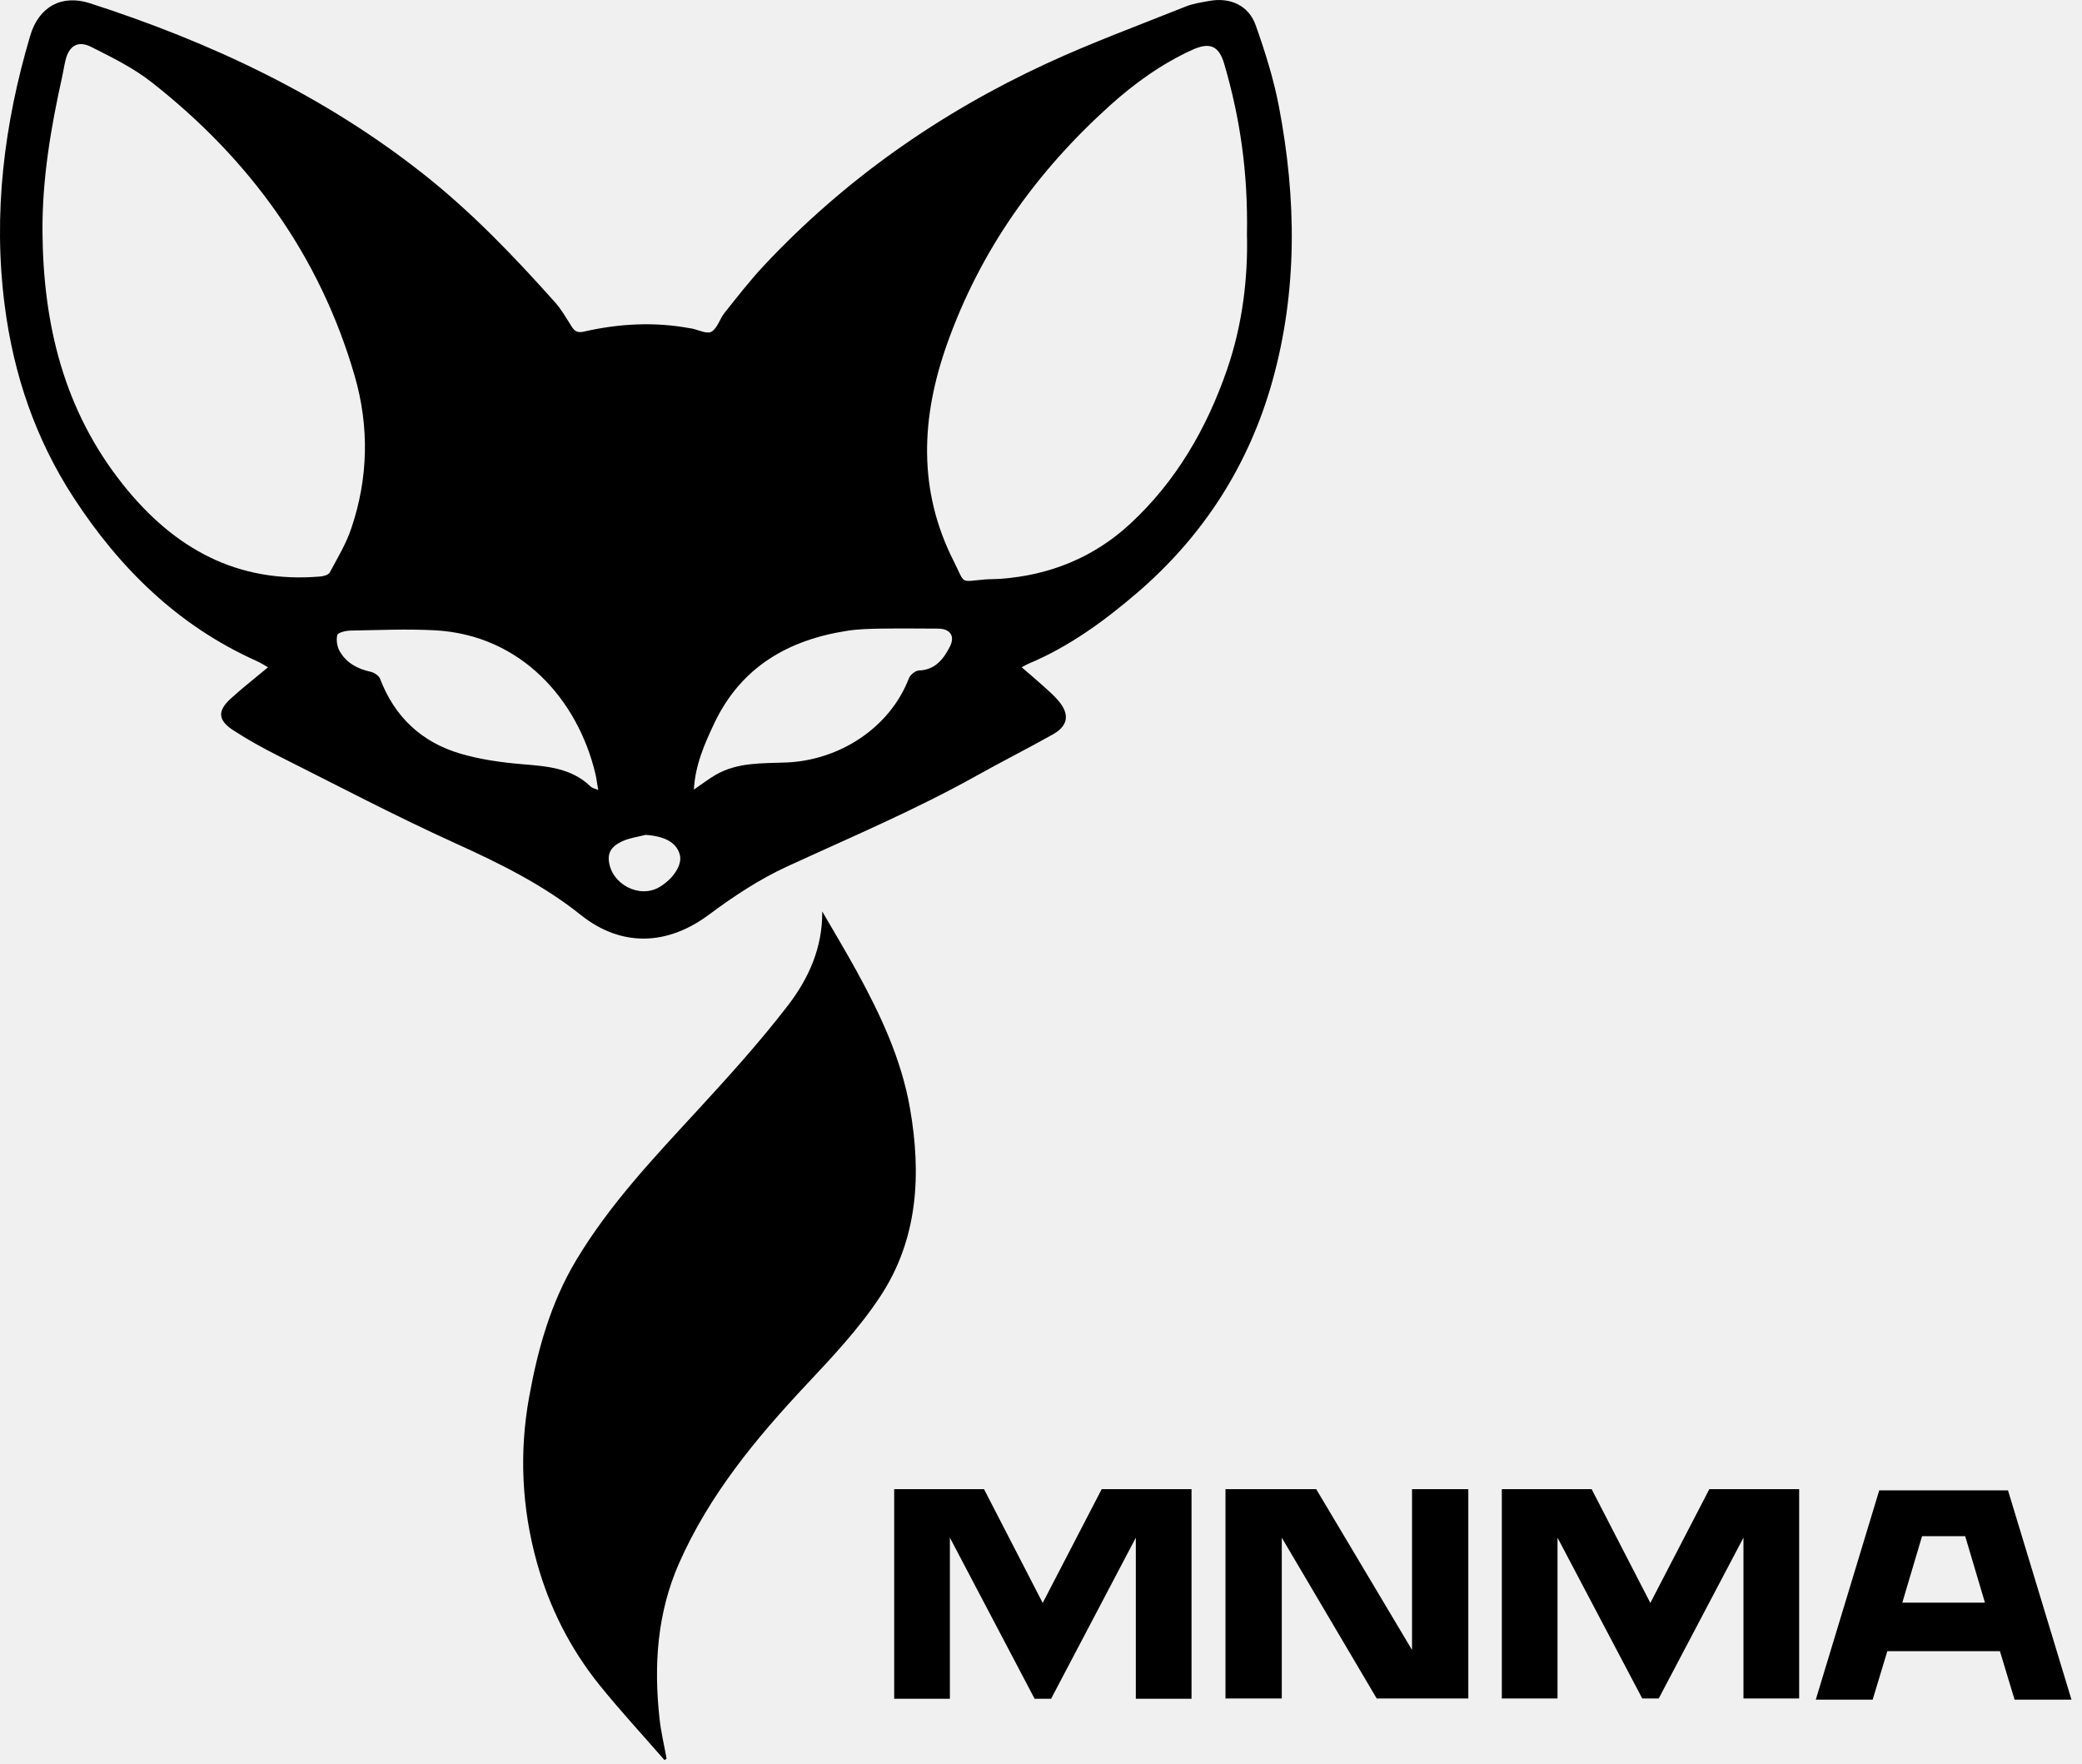
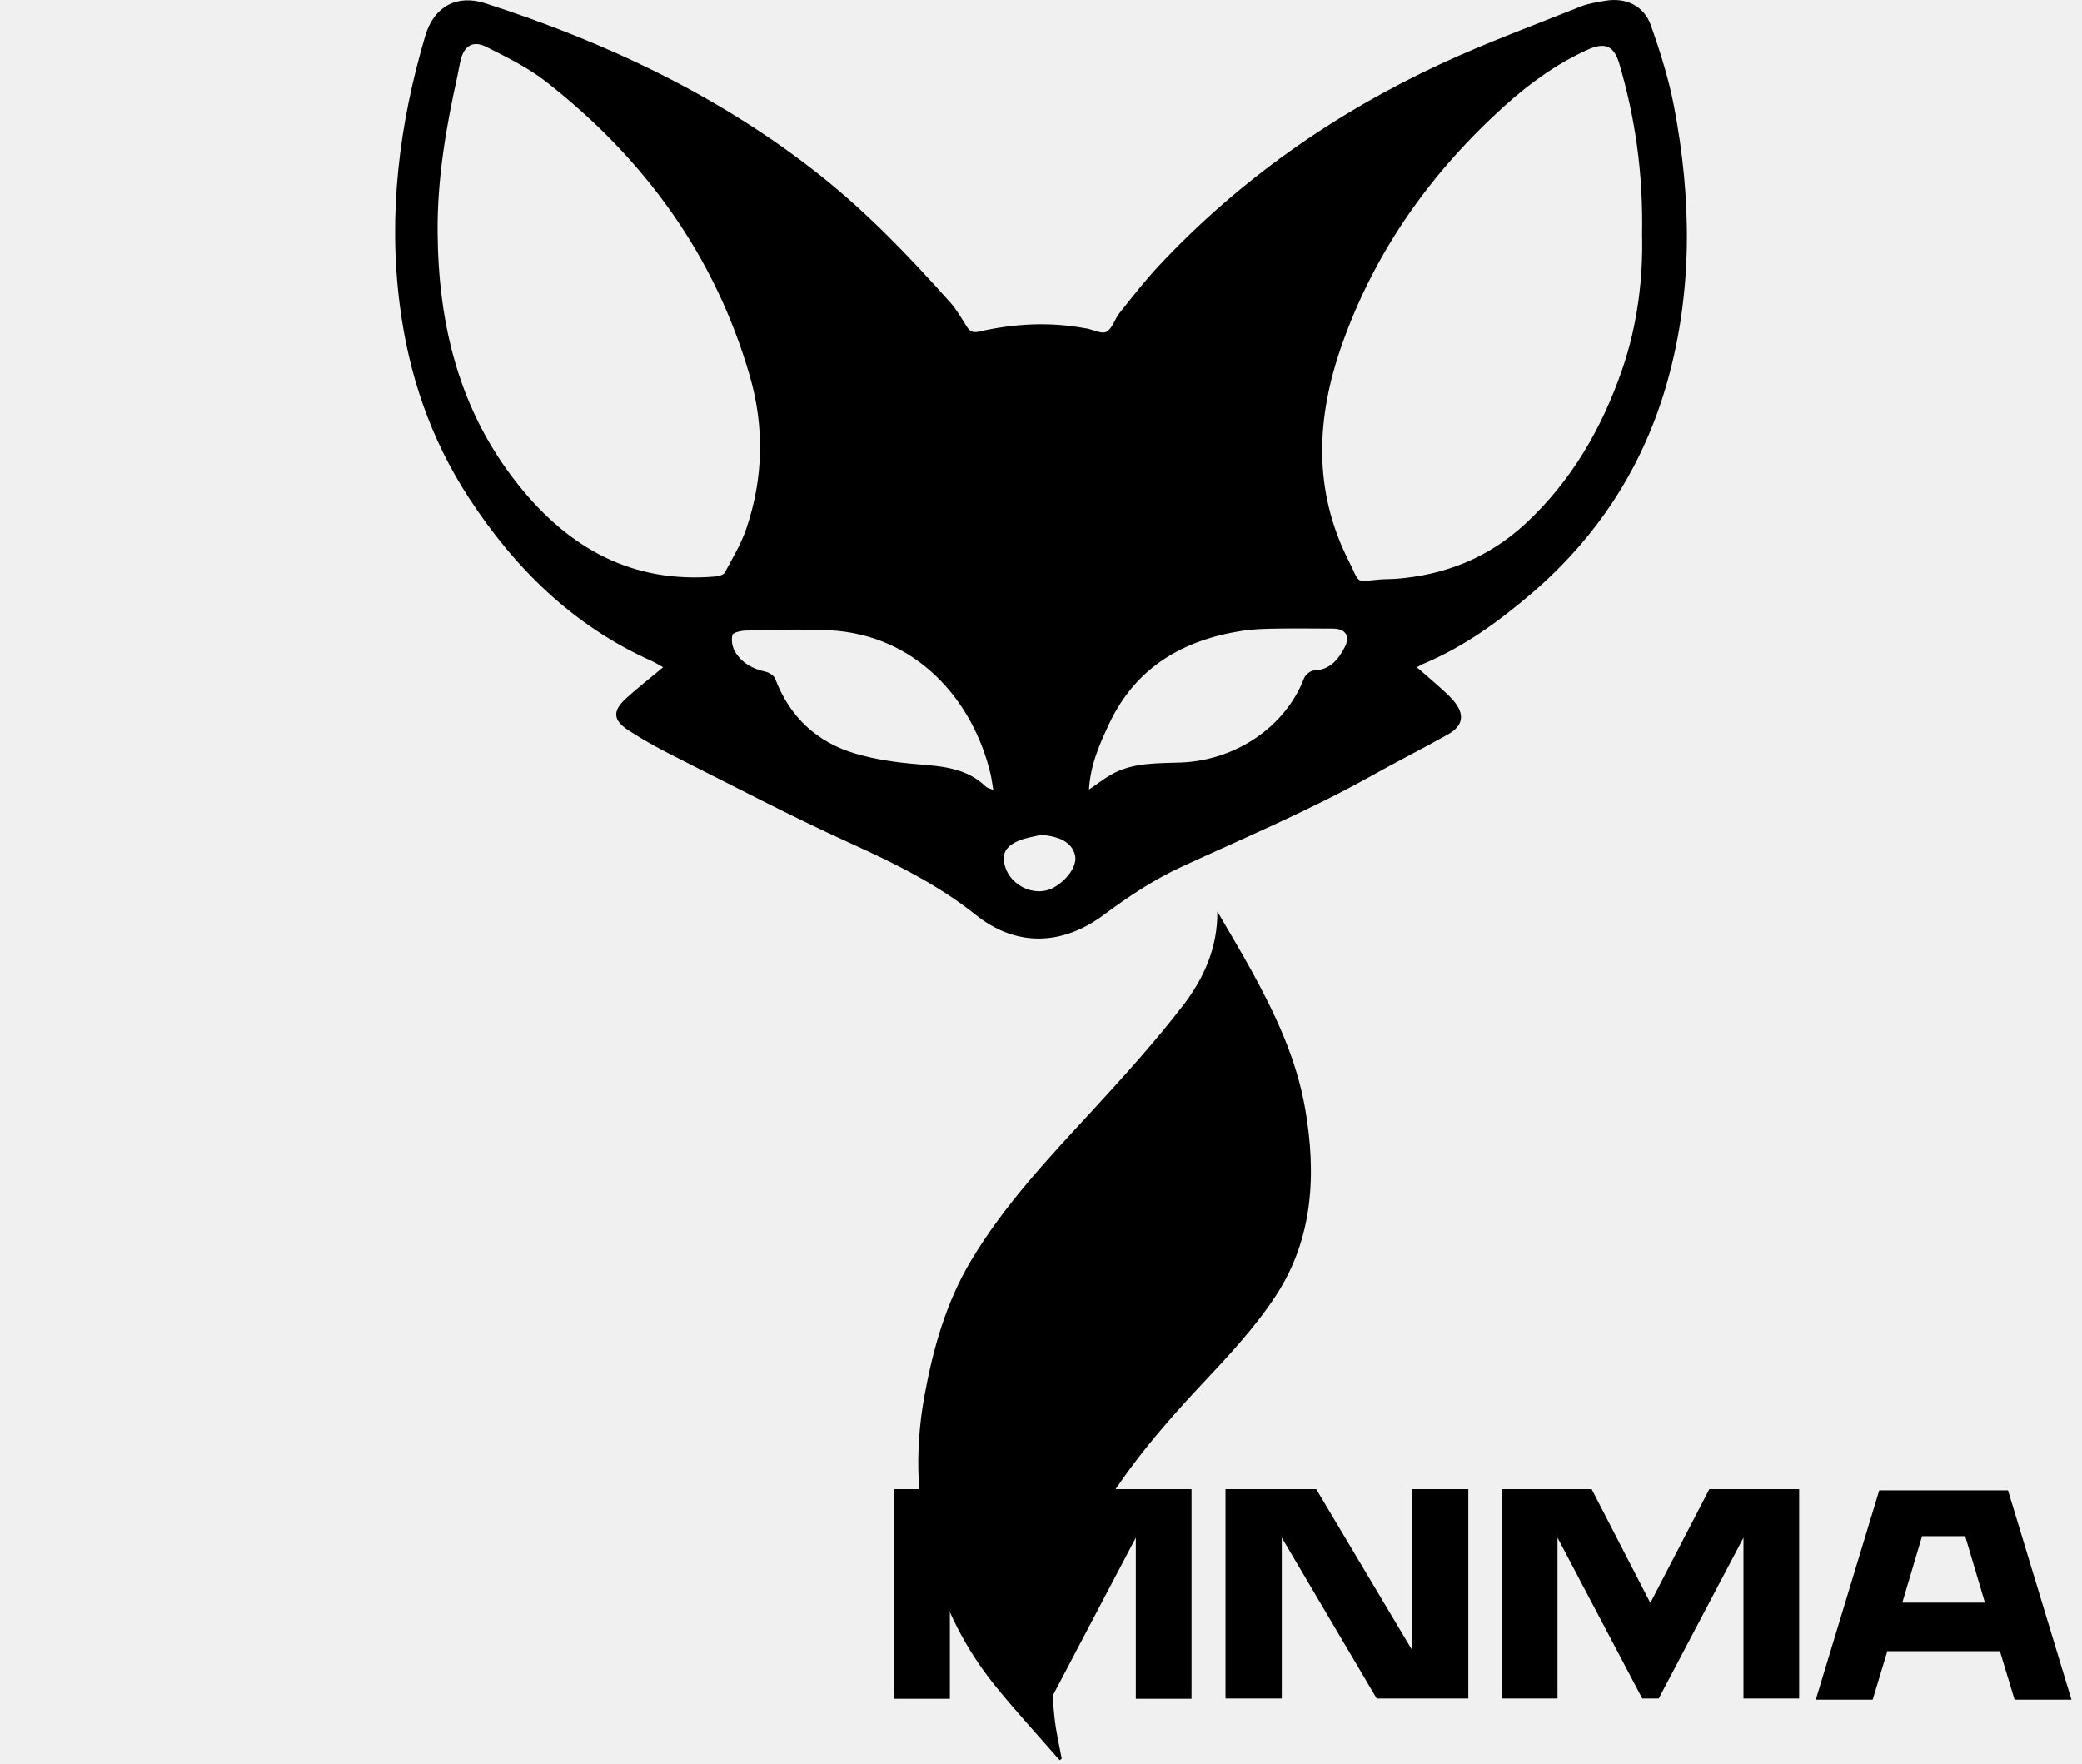
<svg xmlns="http://www.w3.org/2000/svg" width="445" height="377" viewBox="0 0 445 377" fill="none">
-   <g clip-path="url(#clip0_8_27)">
+   <g clip-path="url(#clip0_8_27)" transform="translate(84.45, 0)">
    <path d="M273.36 22.81C272.24 16.9 270.4 11.08 268.39 5.4C266.9 1.17 262.93 -0.61 258.54 0.19C256.82 0.5 255.04 0.75 253.44 1.39C243.48 5.38 233.38 9.09 223.65 13.59C200.81 24.16 180.49 38.39 163.24 56.8C160.26 59.99 157.58 63.46 154.85 66.87C153.82 68.17 153.33 70.18 152.05 70.9C151.07 71.45 149.24 70.48 147.78 70.19C147.71 70.17 147.62 70.19 147.55 70.17C139.92 68.74 132.33 69.15 124.81 70.87C123.42 71.19 122.79 70.78 122.13 69.71C121.03 67.96 119.99 66.13 118.62 64.6C109.98 54.91 101.02 45.55 90.81 37.44C69.37 20.43 45.07 9.04 19.21 0.69C13.18 -1.25 8.29 1.44 6.46 7.62C0.87 26.49 -1.53 45.67 1.01 65.33C2.91 80.08 7.59 93.82 15.7 106.3C25.58 121.48 38.09 133.77 54.85 141.27C55.69 141.65 56.47 142.16 57.29 142.61C54.54 144.91 51.86 146.99 49.36 149.27C46.42 151.93 46.54 153.93 49.91 156.11C52.9 158.05 56.04 159.8 59.23 161.41C71.88 167.76 84.42 174.37 97.3 180.21C106.77 184.51 115.97 189.02 124.13 195.54C132.79 202.45 142.61 202.13 151.53 195.48C156.74 191.6 162.27 187.94 168.15 185.23C181.73 178.98 195.5 173.16 208.59 165.86C214 162.83 219.55 160.03 224.96 157C228.31 155.14 228.7 152.69 226.23 149.77C225.21 148.56 223.98 147.52 222.81 146.46C221.46 145.24 220.06 144.07 218.37 142.61C219.09 142.23 219.41 142.03 219.76 141.88C228.45 138.24 235.92 132.81 243.05 126.7C257.25 114.5 266.93 99.36 271.94 81.5C277.36 62.16 277.11 42.44 273.36 22.81ZM68.47 123.21C50.69 124.73 37.19 117.23 26.32 103.6C13.62 87.68 9.21 69.27 9.08 49.43C9.01 38.22 10.87 27.27 13.29 16.38C13.54 15.22 13.72 14.04 14 12.88C14.74 9.81 16.64 8.59 19.48 10.02C23.93 12.26 28.51 14.51 32.4 17.57C53.32 33.97 68.35 54.61 75.8 80.31C78.94 91.14 78.74 102.19 75.07 112.96C73.96 116.24 72.13 119.28 70.48 122.35C70.21 122.86 69.18 123.15 68.47 123.21ZM126.26 168.12C122.17 164.14 116.99 163.77 111.68 163.33C107.21 162.96 102.66 162.33 98.37 161.06C90.13 158.63 84.35 153.23 81.24 145.08C80.98 144.4 79.98 143.74 79.22 143.57C76.43 142.97 74.08 141.7 72.64 139.25C72.06 138.26 71.81 136.78 72.1 135.71C72.24 135.17 73.93 134.79 74.92 134.77C80.88 134.66 86.86 134.4 92.8 134.7C111.43 135.63 123.51 149.65 127.25 165.34C127.5 166.39 127.62 167.46 127.86 168.84C127.08 168.5 126.57 168.42 126.26 168.12ZM140.99 189.56C136.69 192.15 130.64 188.98 130.13 183.94C129.89 181.66 131.38 180.55 133.02 179.79C134.56 179.08 136.33 178.86 137.99 178.43C142.18 178.72 144.67 180.11 145.32 182.76C145.83 184.83 143.94 187.79 140.99 189.56ZM203.01 138.23C201.64 140.9 199.87 143.18 196.38 143.3C195.64 143.33 194.56 144.22 194.27 144.96C190.15 155.64 179.34 162.5 168.08 162.96C162.94 163.17 157.68 162.88 152.98 165.59C151.43 166.49 150.01 167.6 148.31 168.75C148.59 163.49 150.59 158.98 152.68 154.56C158.38 142.56 168.47 136.74 181.17 134.8C183.51 134.44 185.92 134.39 188.3 134.35C192.35 134.29 196.4 134.33 200.46 134.35C203.08 134.35 204.2 135.92 203.01 138.23ZM262.27 78.97C257.92 91.57 251.38 102.87 241.56 111.95C233.8 119.13 224.37 122.96 213.77 123.71C212.66 123.79 211.54 123.76 210.43 123.85C205.02 124.31 206.39 124.96 203.83 119.91C196.13 104.7 196.87 89.21 202.39 73.61C209.5 53.52 221.48 36.73 237.25 22.53C242.54 17.77 248.27 13.66 254.77 10.68C258.49 8.97 260.51 9.69 261.66 13.64C265.01 25.07 266.77 36.75 266.52 50.11C266.75 59.01 265.66 69.16 262.27 78.97Z" fill="black" />
    <path d="M188.24 276.93C183.75 283.79 178 289.91 172.35 295.93C161.56 307.43 151.61 319.47 145.17 334.03C140.47 344.65 139.71 355.85 140.96 367.25C141.27 370.14 141.96 373 142.48 375.87C142.33 375.97 142.18 376.07 142.03 376.17C137.39 370.84 132.59 365.64 128.15 360.15C121.89 352.38 117.42 343.54 114.76 333.95C111.52 322.31 110.94 310.44 113.11 298.5C114.96 288.29 117.72 278.42 123.11 269.4C130.28 257.4 139.81 247.37 149.2 237.17C155.87 229.92 162.5 222.58 168.5 214.77C172.84 209.1 175.83 202.51 175.74 194.79C178.18 199 180.68 203.17 183.03 207.43C188.14 216.74 192.65 226.29 194.5 236.88C196.95 250.95 196.23 264.72 188.24 276.93Z" fill="black" />
  </g>
  <path d="M235.472 318.264H254.672V363.064H242.768V328.632L224.656 363.064H221.136L203.024 328.632V363.064H191.12V318.264H210.32L222.864 342.584L235.472 318.264ZM261.931 318.264H281.323L301.803 352.632V318.264H313.835V363H294.251L273.963 328.632V363H261.931V318.264ZM365.346 318.264H384.546V363H372.642V328.632L354.53 363H351.01L332.898 328.632V363H320.994V318.264H340.194L352.738 342.584L365.346 318.264ZM429.184 318.52L442.752 363.256H430.592L427.456 352.888H403.392L400.256 363.256H388.096L401.664 318.52H429.184ZM420.032 328.312H410.816L406.592 342.52H424.256L420.032 328.312Z" fill="black" />
  <defs>
    <clipPath id="clip0_8_27">
      <rect width="276.1" height="376.17" fill="white" />
    </clipPath>
  </defs>
</svg>
